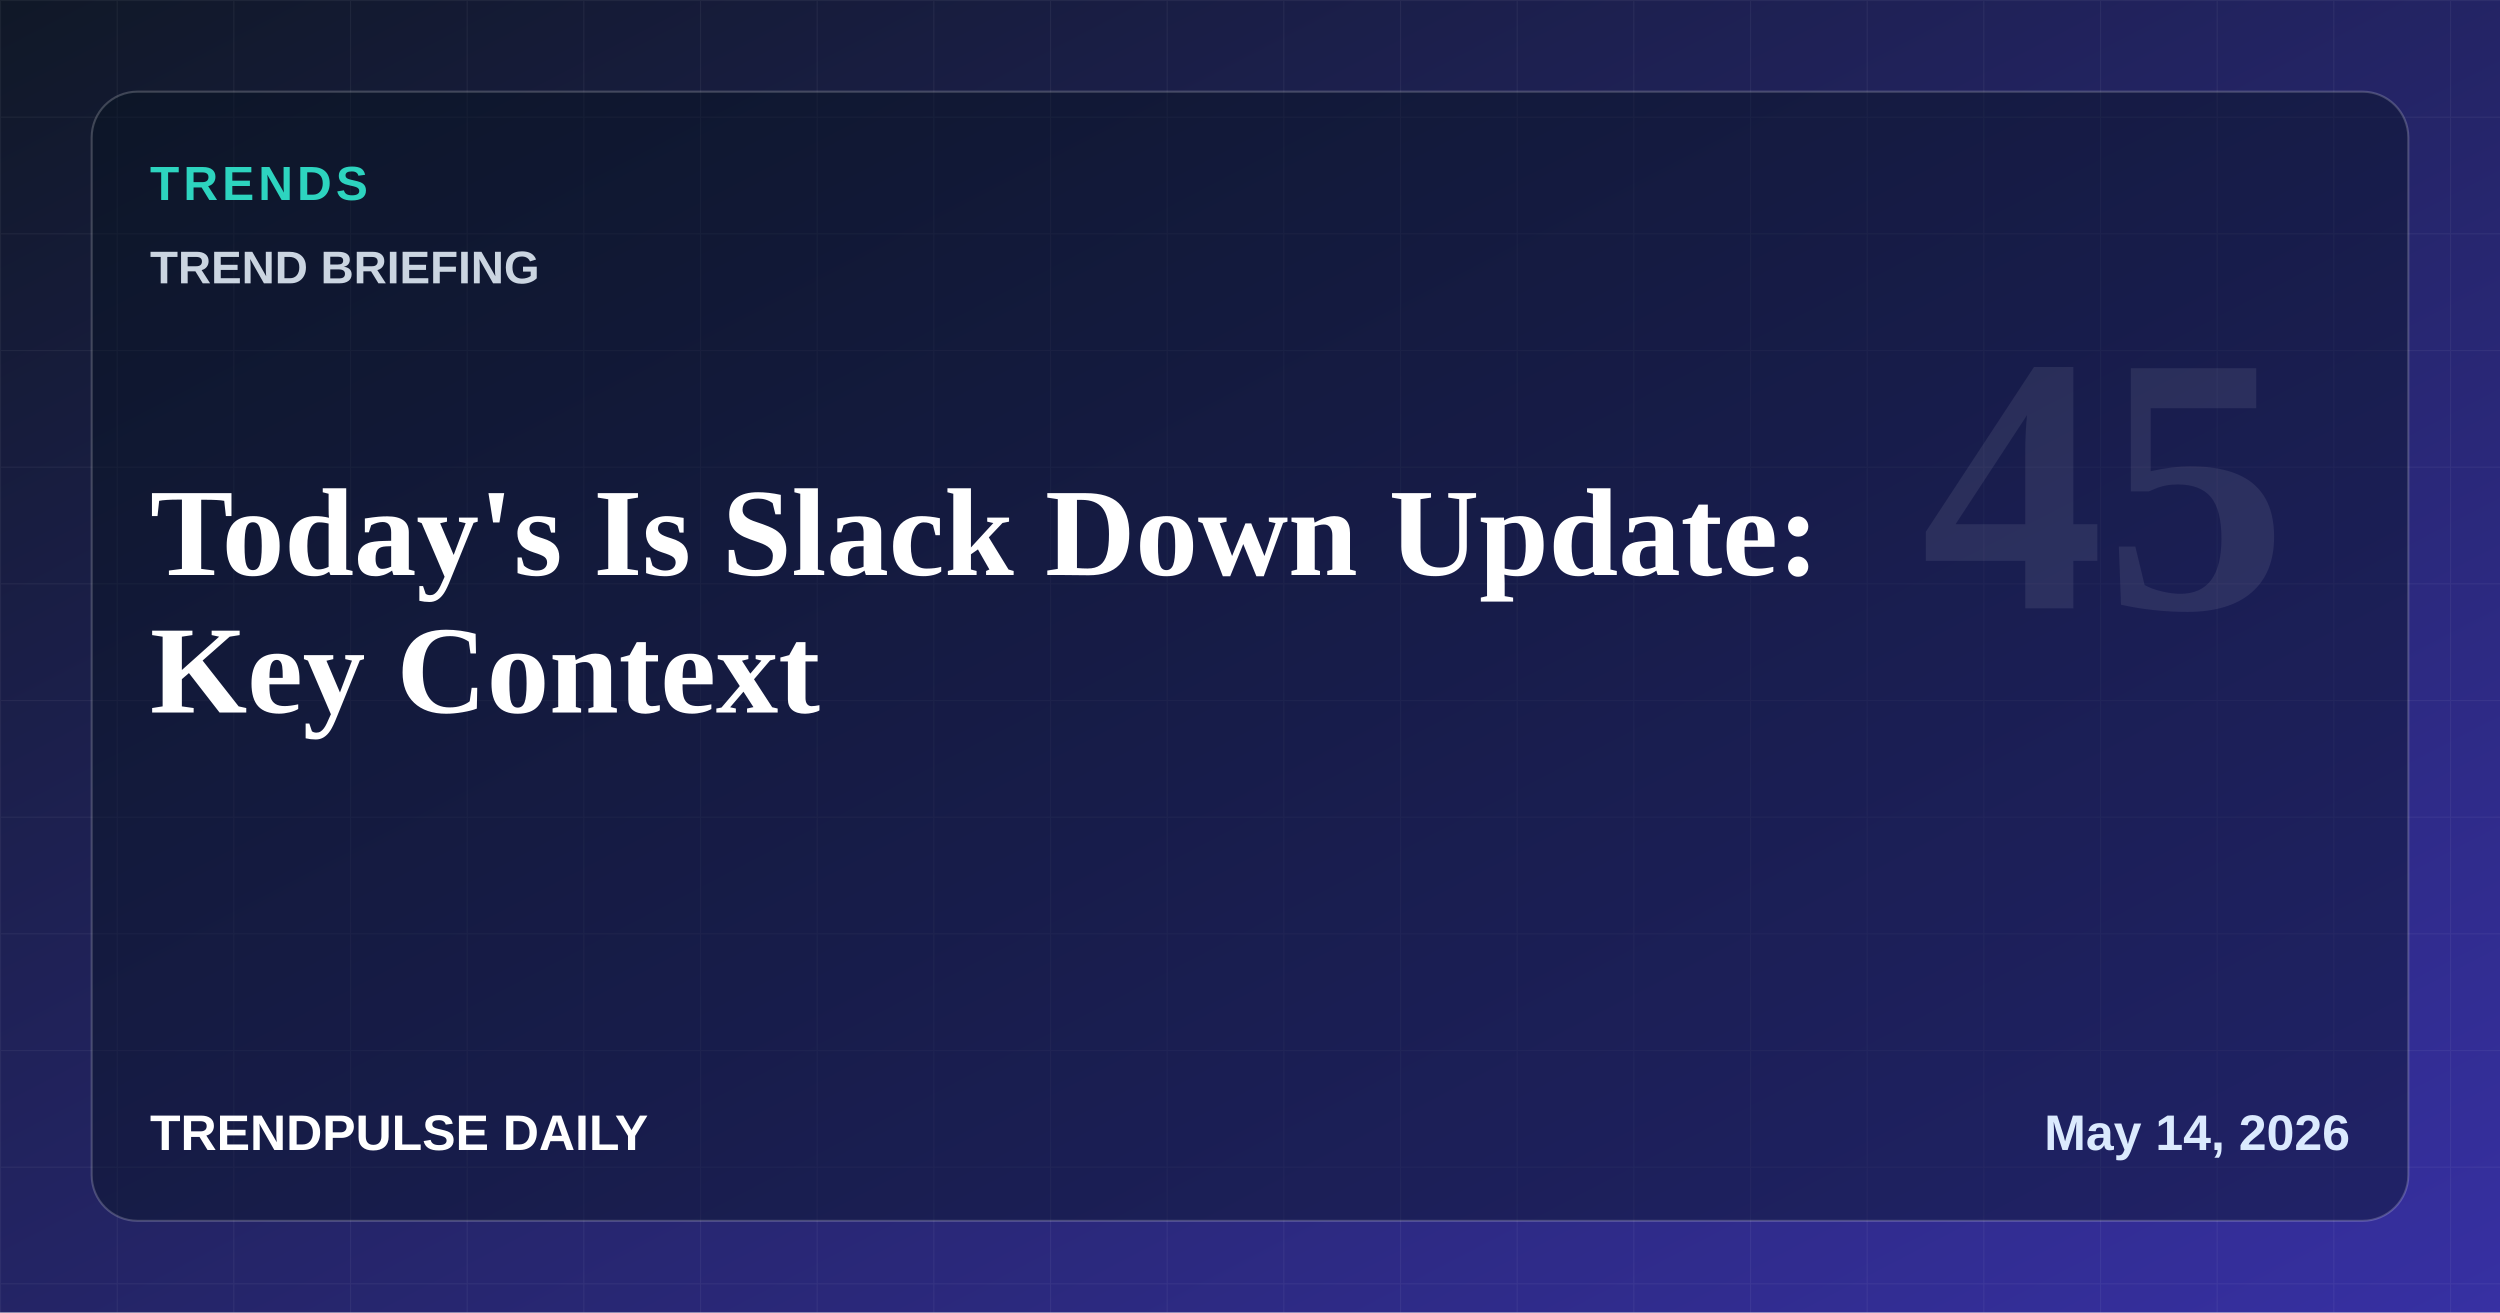
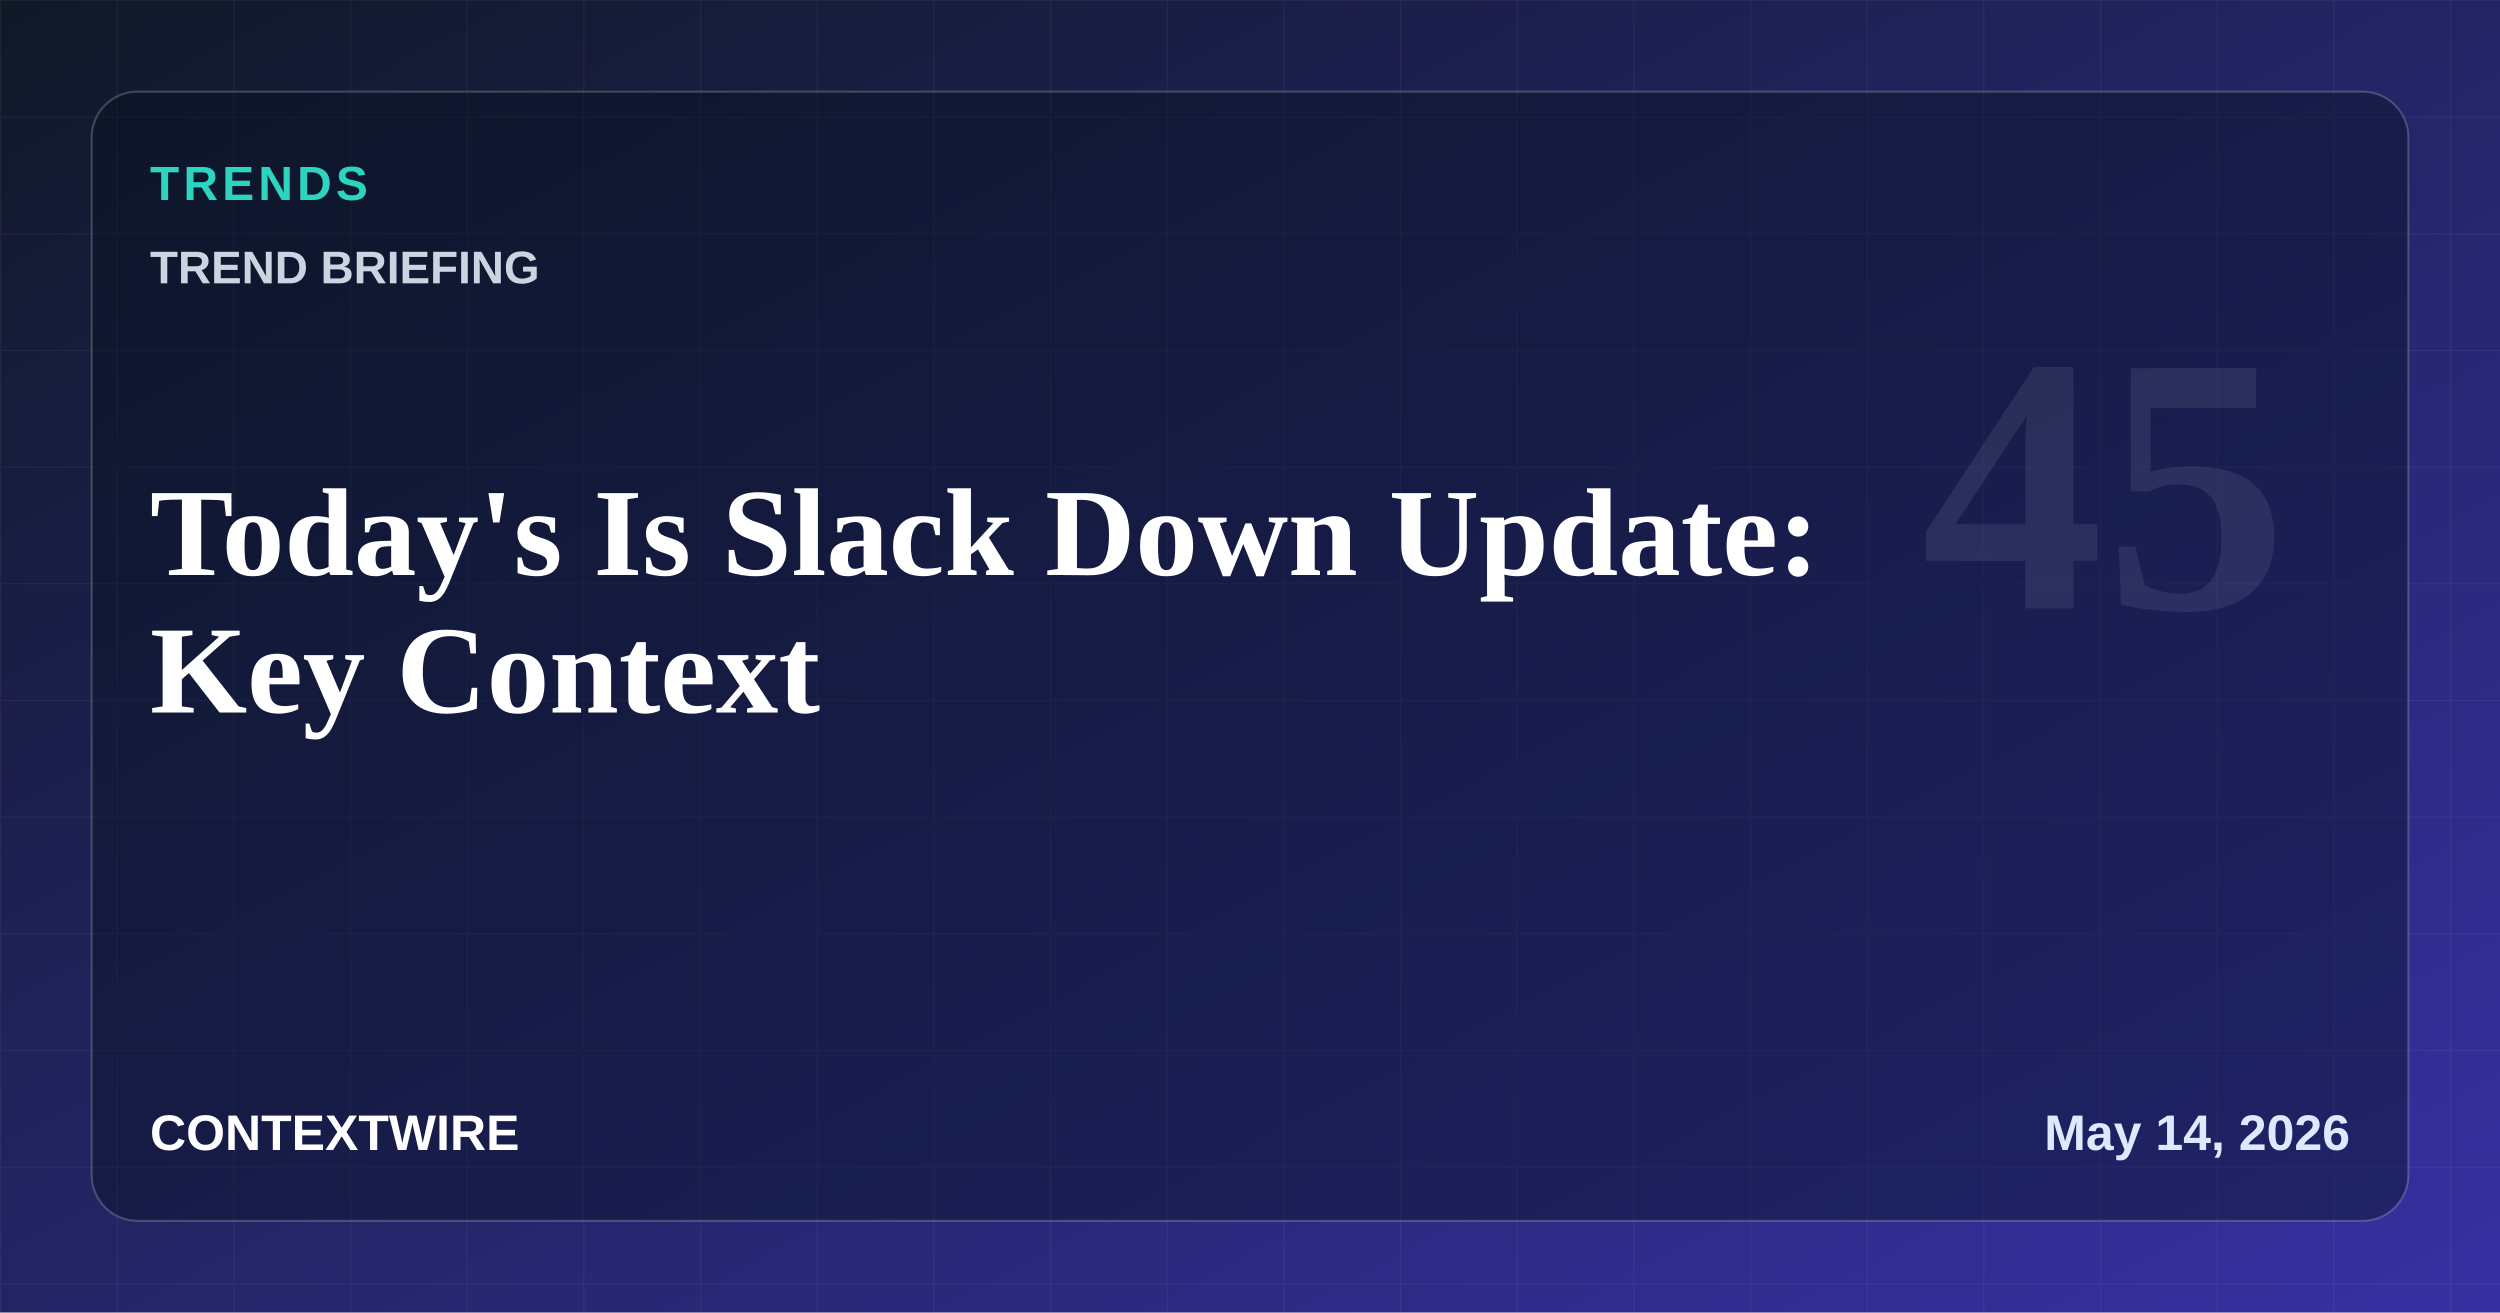
<svg xmlns="http://www.w3.org/2000/svg" width="1200" height="630" viewBox="0 0 1200 630" role="img" aria-label="Today's Is Slack Down Update: Key Context">
  <defs>
    <linearGradient id="bg" x1="0" y1="0" x2="1" y2="1">
      <stop offset="0" stop-color="#101827" />
      <stop offset="1" stop-color="#3730a3" />
    </linearGradient>
    <pattern id="grid" width="56" height="56" patternUnits="userSpaceOnUse">
      <path d="M56 0H0v56" fill="none" stroke="#ffffff" stroke-opacity=".08" stroke-width="1" />
    </pattern>
  </defs>
  <rect width="1200" height="630" fill="url(#bg)" />
  <rect width="1200" height="630" fill="url(#grid)" opacity=".65" />
  <rect x="44" y="44" width="1112" height="542" rx="22" fill="#07111f" fill-opacity=".42" stroke="#ffffff" stroke-opacity=".2" />
  <text x="72" y="96" font-family="Arial, Helvetica, sans-serif" font-size="23" font-weight="800" fill="#2dd4bf" letter-spacing="2">TRENDS</text>
  <text x="72" y="136" font-family="Arial, Helvetica, sans-serif" font-size="22" font-weight="700" fill="#cbd5e1">TREND BRIEFING</text>
  <text x="72" y="276" font-family="Georgia, 'Times New Roman', serif" font-size="60" font-weight="700" fill="#ffffff">Today's Is Slack Down Update:</text>
  <text x="72" y="342" font-family="Georgia, 'Times New Roman', serif" font-size="60" font-weight="700" fill="#ffffff">Key Context</text>
-   <text x="72" y="552" font-family="Arial, Helvetica, sans-serif" font-size="24" font-weight="800" fill="#ffffff">TRENDPULSE DAILY</text>
+   <text x="72" y="552" font-family="Arial, Helvetica, sans-serif" font-size="24" font-weight="800" fill="#ffffff">CONTEXTWIRE</text>
  <text x="1128" y="552" text-anchor="end" font-family="Arial, Helvetica, sans-serif" font-size="24" font-weight="700" fill="#dbeafe">May 14, 2026</text>
  <text x="1010" y="292" text-anchor="middle" font-family="Georgia, 'Times New Roman', serif" font-size="176" font-weight="700" fill="#ffffff" opacity=".08">45</text>
</svg>
